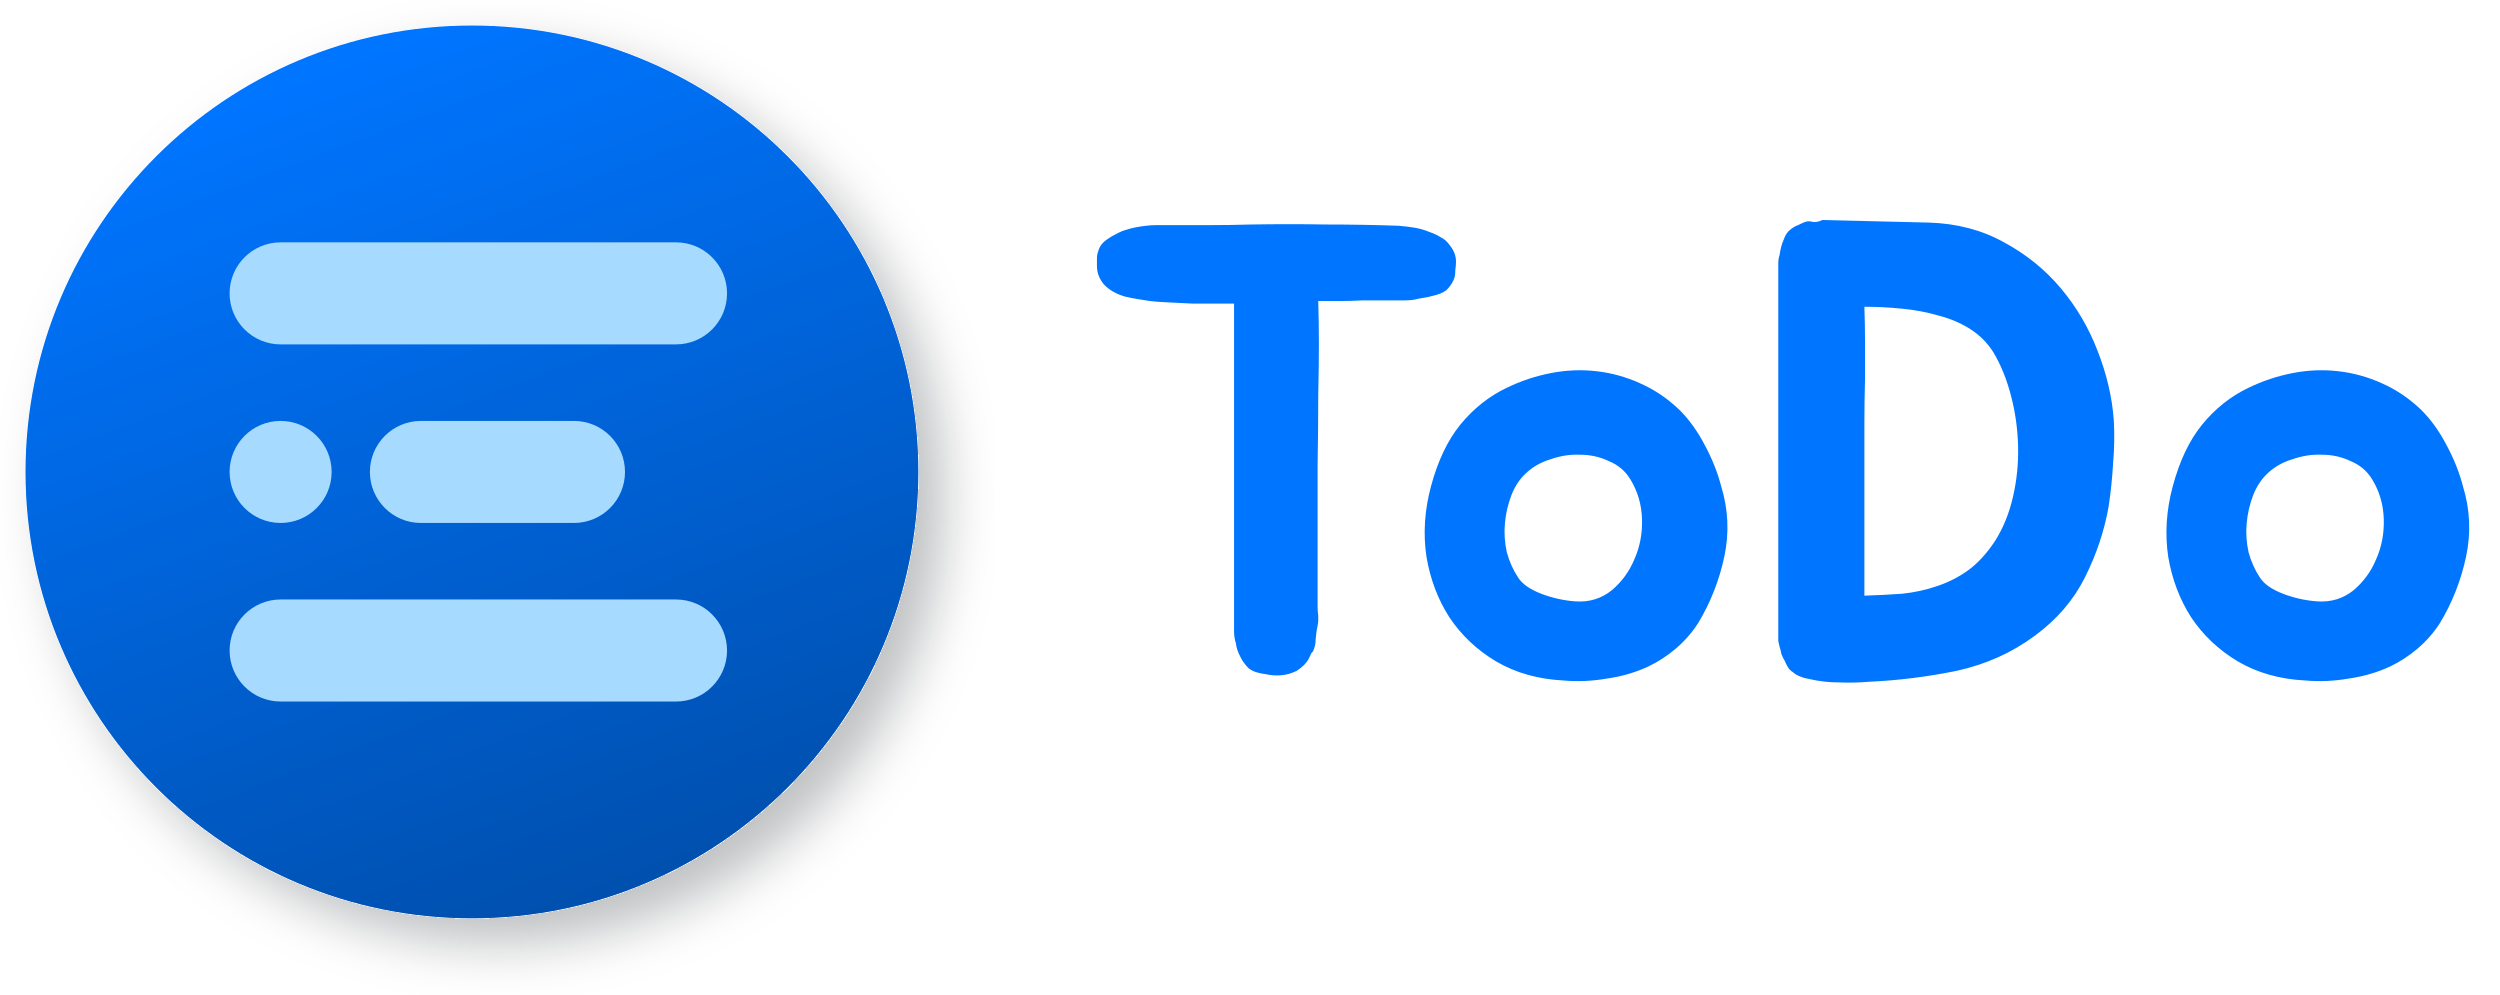
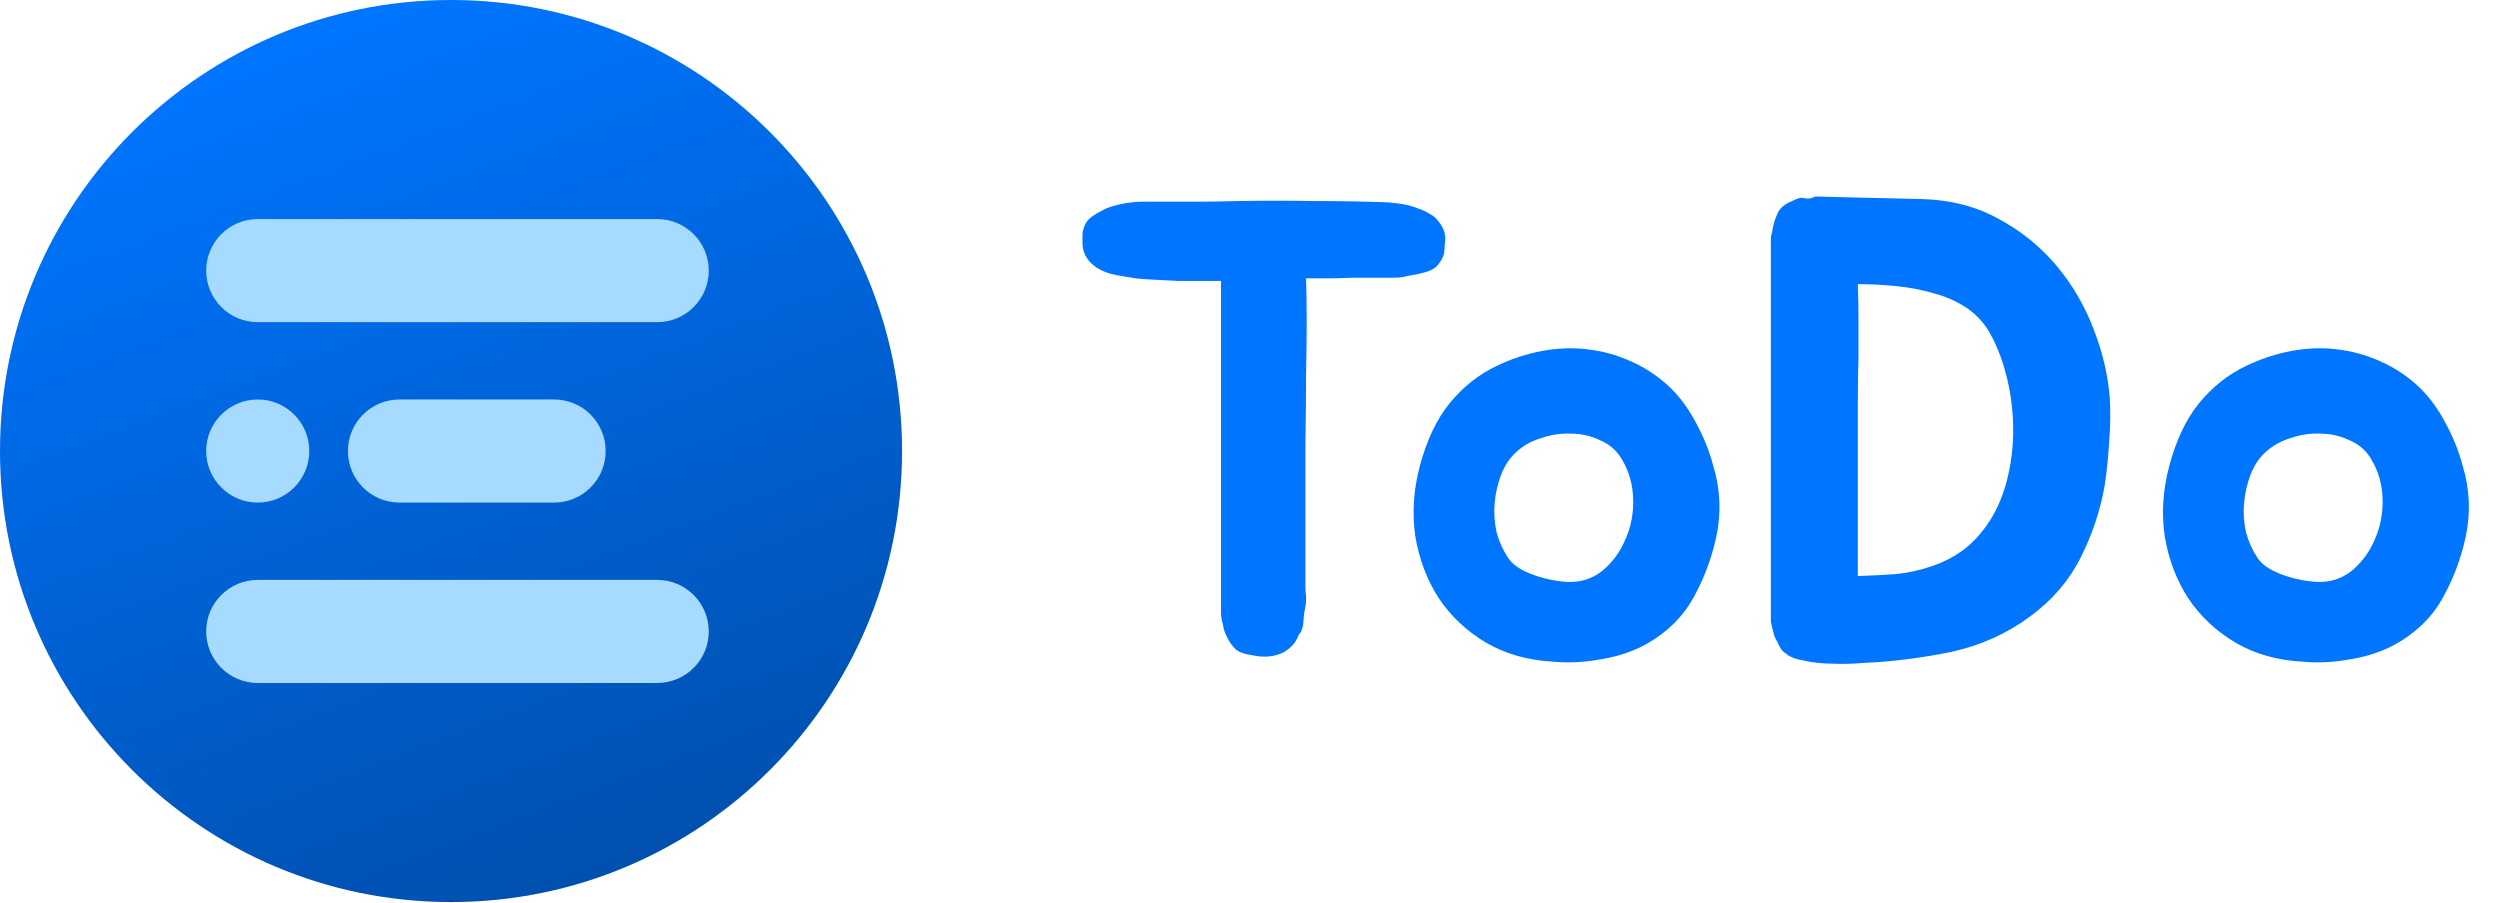
- <svg xmlns="http://www.w3.org/2000/svg" width="196" height="78" viewBox="0 0 196 78" fill="none">
-   <g filter="url(#filter0_d_407_9)">
-     <circle cx="37" cy="37" r="35" fill="url(#paint0_linear_407_9)" />
-   </g>
-   <rect x="18" y="19" width="39" height="8" rx="4" fill="#A6DAFF" />
-   <rect x="18" y="47" width="39" height="8" rx="4" fill="#A6DAFF" />
-   <rect x="29" y="33" width="20" height="8" rx="4" fill="#A6DAFF" />
-   <rect x="18" y="33" width="8" height="8" rx="4" fill="#A6DAFF" />
-   <path d="M113.6 19.15C113.967 19.583 114.15 20.033 114.15 20.5C114.15 20.7 114.133 20.917 114.1 21.15C114.1 21.35 114.083 21.533 114.05 21.7C113.95 22.067 113.733 22.417 113.4 22.75C113.133 22.95 112.767 23.1 112.3 23.2C112.067 23.267 111.833 23.317 111.6 23.35C111.367 23.383 111.117 23.433 110.85 23.5C110.617 23.533 110.383 23.55 110.15 23.55C109.917 23.55 109.667 23.55 109.4 23.55H106.85C106.25 23.583 105.65 23.6 105.05 23.6C104.483 23.6 103.917 23.6 103.35 23.6C103.383 24.633 103.4 25.75 103.4 26.95C103.4 28.117 103.383 29.483 103.35 31.05C103.35 32.617 103.333 34.433 103.3 36.5C103.3 38.567 103.3 40.967 103.3 43.7V47.5C103.3 47.833 103.317 48.083 103.35 48.25C103.35 48.383 103.35 48.517 103.35 48.65C103.35 48.75 103.333 48.883 103.3 49.05C103.233 49.35 103.183 49.7 103.15 50.1C103.15 50.267 103.133 50.433 103.1 50.6C103.067 50.733 103.017 50.883 102.95 51.05C102.817 51.183 102.75 51.283 102.75 51.35L102.6 51.65C102.433 51.983 102.117 52.3 101.65 52.6C100.917 52.967 100.1 53.05 99.2 52.85C98.633 52.783 98.2 52.633 97.9 52.4C97.6 52.1 97.383 51.8 97.25 51.5C97.05 51.133 96.933 50.783 96.9 50.45C96.8 50.15 96.75 49.833 96.75 49.5V23.8C96.55 23.8 96.133 23.8 95.5 23.8C94.867 23.8 94.183 23.8 93.45 23.8C92.75 23.767 92.083 23.733 91.45 23.7C90.817 23.667 90.383 23.633 90.15 23.6C89.95 23.567 89.633 23.517 89.2 23.45C88.8 23.383 88.467 23.317 88.2 23.25C87.5 23.05 86.95 22.733 86.55 22.3C86.183 21.867 86 21.383 86 20.85C86 20.65 86 20.45 86 20.25C86 20.05 86.033 19.867 86.1 19.7C86.2 19.3 86.467 18.967 86.9 18.7C87.033 18.6 87.233 18.483 87.5 18.35C87.8 18.183 88.083 18.067 88.35 18C88.75 17.867 89.25 17.767 89.85 17.7C90.117 17.667 90.383 17.65 90.65 17.65C90.917 17.65 91.2 17.65 91.5 17.65C92.667 17.65 93.767 17.65 94.8 17.65C95.867 17.65 96.983 17.633 98.15 17.6C100.083 17.567 102 17.567 103.9 17.6C105.833 17.6 107.75 17.633 109.65 17.7C110.083 17.733 110.5 17.783 110.9 17.85C111.3 17.917 111.7 18.033 112.1 18.2C112.4 18.3 112.683 18.433 112.95 18.6C113.217 18.733 113.433 18.917 113.6 19.15ZM118.134 30.4C119.234 29.867 120.384 29.483 121.584 29.25C122.784 29.017 123.967 28.967 125.134 29.1C126.334 29.233 127.484 29.55 128.584 30.05C129.717 30.55 130.75 31.25 131.684 32.15C132.45 32.917 133.117 33.85 133.684 34.95C134.25 36.017 134.667 37.067 134.934 38.1C135.5 39.933 135.584 41.783 135.184 43.65C134.784 45.517 134.1 47.25 133.134 48.85C132.667 49.583 132.084 50.25 131.384 50.85C130.717 51.417 130 51.883 129.234 52.25C128.234 52.717 127.15 53.033 125.984 53.2C124.817 53.4 123.684 53.45 122.584 53.35C120.584 53.25 118.817 52.75 117.284 51.85C115.784 50.95 114.567 49.8 113.634 48.4C112.734 47 112.134 45.417 111.834 43.65C111.567 41.85 111.684 40.017 112.184 38.15C112.717 36.15 113.484 34.533 114.484 33.3C115.517 32.033 116.734 31.067 118.134 30.4ZM119.634 37.1C119.134 37.567 118.75 38.15 118.484 38.85C118.217 39.55 118.05 40.283 117.984 41.05C117.917 41.783 117.967 42.533 118.134 43.3C118.334 44.033 118.634 44.7 119.034 45.3C119.367 45.8 119.967 46.217 120.834 46.55C121.7 46.883 122.6 47.083 123.534 47.15C124.6 47.217 125.534 46.933 126.334 46.3C127.134 45.633 127.734 44.817 128.134 43.85C128.567 42.883 128.767 41.833 128.734 40.7C128.7 39.567 128.4 38.533 127.834 37.6C127.434 36.933 126.867 36.45 126.134 36.15C125.434 35.817 124.684 35.65 123.884 35.65C123.117 35.617 122.35 35.733 121.584 36C120.817 36.233 120.167 36.6 119.634 37.1ZM165.718 32.9C165.785 34 165.768 35.133 165.668 36.3C165.601 37.467 165.485 38.6 165.318 39.7C164.985 41.6 164.368 43.45 163.468 45.25C162.568 47.05 161.251 48.583 159.518 49.85C157.718 51.183 155.668 52.1 153.368 52.6C151.068 53.067 148.785 53.35 146.518 53.45C145.751 53.517 144.968 53.533 144.168 53.5C143.401 53.5 142.651 53.417 141.918 53.25C141.318 53.15 140.868 52.967 140.568 52.7C140.401 52.6 140.268 52.467 140.168 52.3C140.068 52.133 139.985 51.967 139.918 51.8C139.818 51.633 139.735 51.467 139.668 51.3C139.635 51.1 139.585 50.9 139.518 50.7C139.485 50.533 139.451 50.383 139.418 50.25C139.418 50.083 139.418 49.933 139.418 49.8V21.25C139.418 21.017 139.418 20.8 139.418 20.6C139.418 20.4 139.451 20.2 139.518 20C139.585 19.533 139.685 19.15 139.818 18.85C139.951 18.45 140.135 18.167 140.368 18C140.568 17.833 140.768 17.717 140.968 17.65C141.168 17.55 141.351 17.467 141.518 17.4C141.718 17.333 141.918 17.333 142.118 17.4C142.351 17.433 142.601 17.383 142.868 17.25L151.218 17.45C153.418 17.517 155.385 18.033 157.118 19C158.851 19.933 160.335 21.133 161.568 22.6C162.801 24.067 163.768 25.717 164.468 27.55C165.168 29.35 165.585 31.133 165.718 32.9ZM156.418 42.4C157.051 41.4 157.518 40.25 157.818 38.95C158.118 37.65 158.251 36.333 158.218 35C158.185 33.633 158.001 32.317 157.668 31.05C157.335 29.75 156.868 28.6 156.268 27.6C155.801 26.867 155.201 26.267 154.468 25.8C153.735 25.333 152.918 24.983 152.018 24.75C151.118 24.483 150.151 24.3 149.118 24.2C148.118 24.1 147.135 24.05 146.168 24.05C146.201 25.017 146.218 25.95 146.218 26.85C146.218 27.75 146.218 28.7 146.218 29.7C146.185 30.9 146.168 32.067 146.168 33.2C146.168 34.333 146.168 35.433 146.168 36.5V46.7C147.201 46.667 148.185 46.617 149.118 46.55C150.085 46.45 151.001 46.25 151.868 45.95C152.768 45.65 153.585 45.233 154.318 44.7C155.085 44.133 155.785 43.367 156.418 42.4ZM176.288 30.4C177.388 29.867 178.538 29.483 179.738 29.25C180.938 29.017 182.121 28.967 183.288 29.1C184.488 29.233 185.638 29.55 186.738 30.05C187.871 30.55 188.905 31.25 189.838 32.15C190.605 32.917 191.271 33.85 191.838 34.95C192.405 36.017 192.821 37.067 193.088 38.1C193.655 39.933 193.738 41.783 193.338 43.65C192.938 45.517 192.255 47.25 191.288 48.85C190.821 49.583 190.238 50.25 189.538 50.85C188.871 51.417 188.155 51.883 187.388 52.25C186.388 52.717 185.305 53.033 184.138 53.2C182.971 53.4 181.838 53.45 180.738 53.35C178.738 53.25 176.971 52.75 175.438 51.85C173.938 50.95 172.721 49.8 171.788 48.4C170.888 47 170.288 45.417 169.988 43.65C169.721 41.85 169.838 40.017 170.338 38.15C170.871 36.15 171.638 34.533 172.638 33.3C173.671 32.033 174.888 31.067 176.288 30.4ZM177.788 37.1C177.288 37.567 176.905 38.15 176.638 38.85C176.371 39.55 176.205 40.283 176.138 41.05C176.071 41.783 176.121 42.533 176.288 43.3C176.488 44.033 176.788 44.7 177.188 45.3C177.521 45.8 178.121 46.217 178.988 46.55C179.855 46.883 180.755 47.083 181.688 47.15C182.755 47.217 183.688 46.933 184.488 46.3C185.288 45.633 185.888 44.817 186.288 43.85C186.721 42.883 186.921 41.833 186.888 40.7C186.855 39.567 186.555 38.533 185.988 37.6C185.588 36.933 185.021 36.45 184.288 36.15C183.588 35.817 182.838 35.65 182.038 35.65C181.271 35.617 180.505 35.733 179.738 36C178.971 36.233 178.321 36.6 177.788 37.1Z" fill="#0075FF" />
+ <svg xmlns="http://www.w3.org/2000/svg" width="194" height="70" viewBox="0 0 194 70" fill="none">
+   <circle cx="35" cy="35" r="35" fill="url(#paint0_linear_407_9)" />
+   <rect x="16" y="17" width="39" height="8" rx="4" fill="#A6DAFF" />
+   <rect x="16" y="45" width="39" height="8" rx="4" fill="#A6DAFF" />
+   <rect x="27" y="31" width="20" height="8" rx="4" fill="#A6DAFF" />
+   <rect x="16" y="31" width="8" height="8" rx="4" fill="#A6DAFF" />
+   <path d="M111.6 17.15C111.967 17.583 112.15 18.033 112.15 18.5C112.15 18.7 112.133 18.917 112.1 19.15C112.1 19.35 112.083 19.533 112.05 19.7C111.95 20.067 111.733 20.417 111.4 20.75C111.133 20.95 110.767 21.1 110.3 21.2C110.067 21.267 109.833 21.317 109.6 21.35C109.367 21.383 109.117 21.433 108.85 21.5C108.617 21.533 108.383 21.55 108.15 21.55C107.917 21.55 107.667 21.55 107.4 21.55H104.85C104.25 21.583 103.65 21.6 103.05 21.6C102.483 21.6 101.917 21.6 101.35 21.6C101.383 22.633 101.4 23.75 101.4 24.95C101.4 26.117 101.383 27.483 101.35 29.05C101.35 30.617 101.333 32.433 101.3 34.5C101.3 36.567 101.3 38.967 101.3 41.7V45.5C101.3 45.833 101.317 46.083 101.35 46.25C101.35 46.383 101.35 46.517 101.35 46.65C101.35 46.75 101.333 46.883 101.3 47.05C101.233 47.35 101.183 47.7 101.15 48.1C101.15 48.267 101.133 48.433 101.1 48.6C101.067 48.733 101.017 48.883 100.95 49.05C100.817 49.183 100.75 49.283 100.75 49.35L100.6 49.65C100.433 49.983 100.117 50.3 99.65 50.6C98.917 50.967 98.1 51.05 97.2 50.85C96.633 50.783 96.2 50.633 95.9 50.4C95.6 50.1 95.383 49.8 95.25 49.5C95.05 49.133 94.933 48.783 94.9 48.45C94.8 48.15 94.75 47.833 94.75 47.5V21.8C94.55 21.8 94.133 21.8 93.5 21.8C92.867 21.8 92.183 21.8 91.45 21.8C90.75 21.767 90.083 21.733 89.45 21.7C88.817 21.667 88.383 21.633 88.15 21.6C87.95 21.567 87.633 21.517 87.2 21.45C86.8 21.383 86.467 21.317 86.2 21.25C85.5 21.05 84.95 20.733 84.55 20.3C84.183 19.867 84 19.383 84 18.85C84 18.65 84 18.45 84 18.25C84 18.05 84.033 17.867 84.1 17.7C84.2 17.3 84.467 16.967 84.9 16.7C85.033 16.6 85.233 16.483 85.5 16.35C85.8 16.183 86.083 16.067 86.35 16C86.75 15.867 87.25 15.767 87.85 15.7C88.117 15.667 88.383 15.65 88.65 15.65C88.917 15.65 89.2 15.65 89.5 15.65C90.667 15.65 91.767 15.65 92.8 15.65C93.867 15.65 94.983 15.633 96.15 15.6C98.083 15.567 100 15.567 101.9 15.6C103.833 15.6 105.75 15.633 107.65 15.7C108.083 15.733 108.5 15.783 108.9 15.85C109.3 15.917 109.7 16.033 110.1 16.2C110.4 16.3 110.683 16.433 110.95 16.6C111.217 16.733 111.433 16.917 111.6 17.15ZM116.134 28.4C117.234 27.867 118.384 27.483 119.584 27.25C120.784 27.017 121.967 26.967 123.134 27.1C124.334 27.233 125.484 27.55 126.584 28.05C127.717 28.55 128.75 29.25 129.684 30.15C130.45 30.917 131.117 31.85 131.684 32.95C132.25 34.017 132.667 35.067 132.934 36.1C133.5 37.933 133.584 39.783 133.184 41.65C132.784 43.517 132.1 45.25 131.134 46.85C130.667 47.583 130.084 48.25 129.384 48.85C128.717 49.417 128 49.883 127.234 50.25C126.234 50.717 125.15 51.033 123.984 51.2C122.817 51.4 121.684 51.45 120.584 51.35C118.584 51.25 116.817 50.75 115.284 49.85C113.784 48.95 112.567 47.8 111.634 46.4C110.734 45 110.134 43.417 109.834 41.65C109.567 39.85 109.684 38.017 110.184 36.15C110.717 34.15 111.484 32.533 112.484 31.3C113.517 30.033 114.734 29.067 116.134 28.4ZM117.634 35.1C117.134 35.567 116.75 36.15 116.484 36.85C116.217 37.55 116.05 38.283 115.984 39.05C115.917 39.783 115.967 40.533 116.134 41.3C116.334 42.033 116.634 42.7 117.034 43.3C117.367 43.8 117.967 44.217 118.834 44.55C119.7 44.883 120.6 45.083 121.534 45.15C122.6 45.217 123.534 44.933 124.334 44.3C125.134 43.633 125.734 42.817 126.134 41.85C126.567 40.883 126.767 39.833 126.734 38.7C126.7 37.567 126.4 36.533 125.834 35.6C125.434 34.933 124.867 34.45 124.134 34.15C123.434 33.817 122.684 33.65 121.884 33.65C121.117 33.617 120.35 33.733 119.584 34C118.817 34.233 118.167 34.6 117.634 35.1ZM163.718 30.9C163.785 32 163.768 33.133 163.668 34.3C163.601 35.467 163.485 36.6 163.318 37.7C162.985 39.6 162.368 41.45 161.468 43.25C160.568 45.05 159.251 46.583 157.518 47.85C155.718 49.183 153.668 50.1 151.368 50.6C149.068 51.067 146.785 51.35 144.518 51.45C143.751 51.517 142.968 51.533 142.168 51.5C141.401 51.5 140.651 51.417 139.918 51.25C139.318 51.15 138.868 50.967 138.568 50.7C138.401 50.6 138.268 50.467 138.168 50.3C138.068 50.133 137.985 49.967 137.918 49.8C137.818 49.633 137.735 49.467 137.668 49.3C137.635 49.1 137.585 48.9 137.518 48.7C137.485 48.533 137.451 48.383 137.418 48.25C137.418 48.083 137.418 47.933 137.418 47.8V19.25C137.418 19.017 137.418 18.8 137.418 18.6C137.418 18.4 137.451 18.2 137.518 18C137.585 17.533 137.685 17.15 137.818 16.85C137.951 16.45 138.135 16.167 138.368 16C138.568 15.833 138.768 15.717 138.968 15.65C139.168 15.55 139.351 15.467 139.518 15.4C139.718 15.333 139.918 15.333 140.118 15.4C140.351 15.433 140.601 15.383 140.868 15.25L149.218 15.45C151.418 15.517 153.385 16.033 155.118 17C156.851 17.933 158.335 19.133 159.568 20.6C160.801 22.067 161.768 23.717 162.468 25.55C163.168 27.35 163.585 29.133 163.718 30.9ZM154.418 40.4C155.051 39.4 155.518 38.25 155.818 36.95C156.118 35.65 156.251 34.333 156.218 33C156.185 31.633 156.001 30.317 155.668 29.05C155.335 27.75 154.868 26.6 154.268 25.6C153.801 24.867 153.201 24.267 152.468 23.8C151.735 23.333 150.918 22.983 150.018 22.75C149.118 22.483 148.151 22.3 147.118 22.2C146.118 22.1 145.135 22.05 144.168 22.05C144.201 23.017 144.218 23.95 144.218 24.85C144.218 25.75 144.218 26.7 144.218 27.7C144.185 28.9 144.168 30.067 144.168 31.2C144.168 32.333 144.168 33.433 144.168 34.5V44.7C145.201 44.667 146.185 44.617 147.118 44.55C148.085 44.45 149.001 44.25 149.868 43.95C150.768 43.65 151.585 43.233 152.318 42.7C153.085 42.133 153.785 41.367 154.418 40.4ZM174.288 28.4C175.388 27.867 176.538 27.483 177.738 27.25C178.938 27.017 180.121 26.967 181.288 27.1C182.488 27.233 183.638 27.55 184.738 28.05C185.871 28.55 186.905 29.25 187.838 30.15C188.605 30.917 189.271 31.85 189.838 32.95C190.405 34.017 190.821 35.067 191.088 36.1C191.655 37.933 191.738 39.783 191.338 41.65C190.938 43.517 190.255 45.25 189.288 46.85C188.821 47.583 188.238 48.25 187.538 48.85C186.871 49.417 186.155 49.883 185.388 50.25C184.388 50.717 183.305 51.033 182.138 51.2C180.971 51.4 179.838 51.45 178.738 51.35C176.738 51.25 174.971 50.75 173.438 49.85C171.938 48.95 170.721 47.8 169.788 46.4C168.888 45 168.288 43.417 167.988 41.65C167.721 39.85 167.838 38.017 168.338 36.15C168.871 34.15 169.638 32.533 170.638 31.3C171.671 30.033 172.888 29.067 174.288 28.4ZM175.788 35.1C175.288 35.567 174.905 36.15 174.638 36.85C174.371 37.55 174.205 38.283 174.138 39.05C174.071 39.783 174.121 40.533 174.288 41.3C174.488 42.033 174.788 42.7 175.188 43.3C175.521 43.8 176.121 44.217 176.988 44.55C177.855 44.883 178.755 45.083 179.688 45.15C180.755 45.217 181.688 44.933 182.488 44.3C183.288 43.633 183.888 42.817 184.288 41.85C184.721 40.883 184.921 39.833 184.888 38.7C184.855 37.567 184.555 36.533 183.988 35.6C183.588 34.933 183.021 34.45 182.288 34.15C181.588 33.817 180.838 33.65 180.038 33.65C179.271 33.617 178.505 33.733 177.738 34C176.971 34.233 176.321 34.6 175.788 35.1Z" fill="#0075FF" />
  <defs>
-     <filter id="filter0_d_407_9" x="0" y="0" width="78" height="78" filterUnits="userSpaceOnUse" color-interpolation-filters="sRGB">
-       <feFlood flood-opacity="0" result="BackgroundImageFix" />
-       <feColorMatrix in="SourceAlpha" type="matrix" values="0 0 0 0 0 0 0 0 0 0 0 0 0 0 0 0 0 0 127 0" result="hardAlpha" />
-       <feOffset dx="2" dy="2" />
-       <feGaussianBlur stdDeviation="2" />
-       <feComposite in2="hardAlpha" operator="out" />
-       <feColorMatrix type="matrix" values="0 0 0 0 0 0 0 0 0 0.025 0 0 0 0 0.054 0 0 0 0.25 0" />
-       <feBlend mode="normal" in2="BackgroundImageFix" result="effect1_dropShadow_407_9" />
-       <feBlend mode="normal" in="SourceGraphic" in2="effect1_dropShadow_407_9" result="shape" />
-     </filter>
-     <linearGradient id="paint0_linear_407_9" x1="25.5" y1="5" x2="53" y2="78" gradientUnits="userSpaceOnUse">
+     <linearGradient id="paint0_linear_407_9" x1="23.5" y1="3" x2="51" y2="76" gradientUnits="userSpaceOnUse">
      <stop stop-color="#0075FF" />
      <stop offset="1" stop-color="#004BA4" />
    </linearGradient>
  </defs>
</svg>
